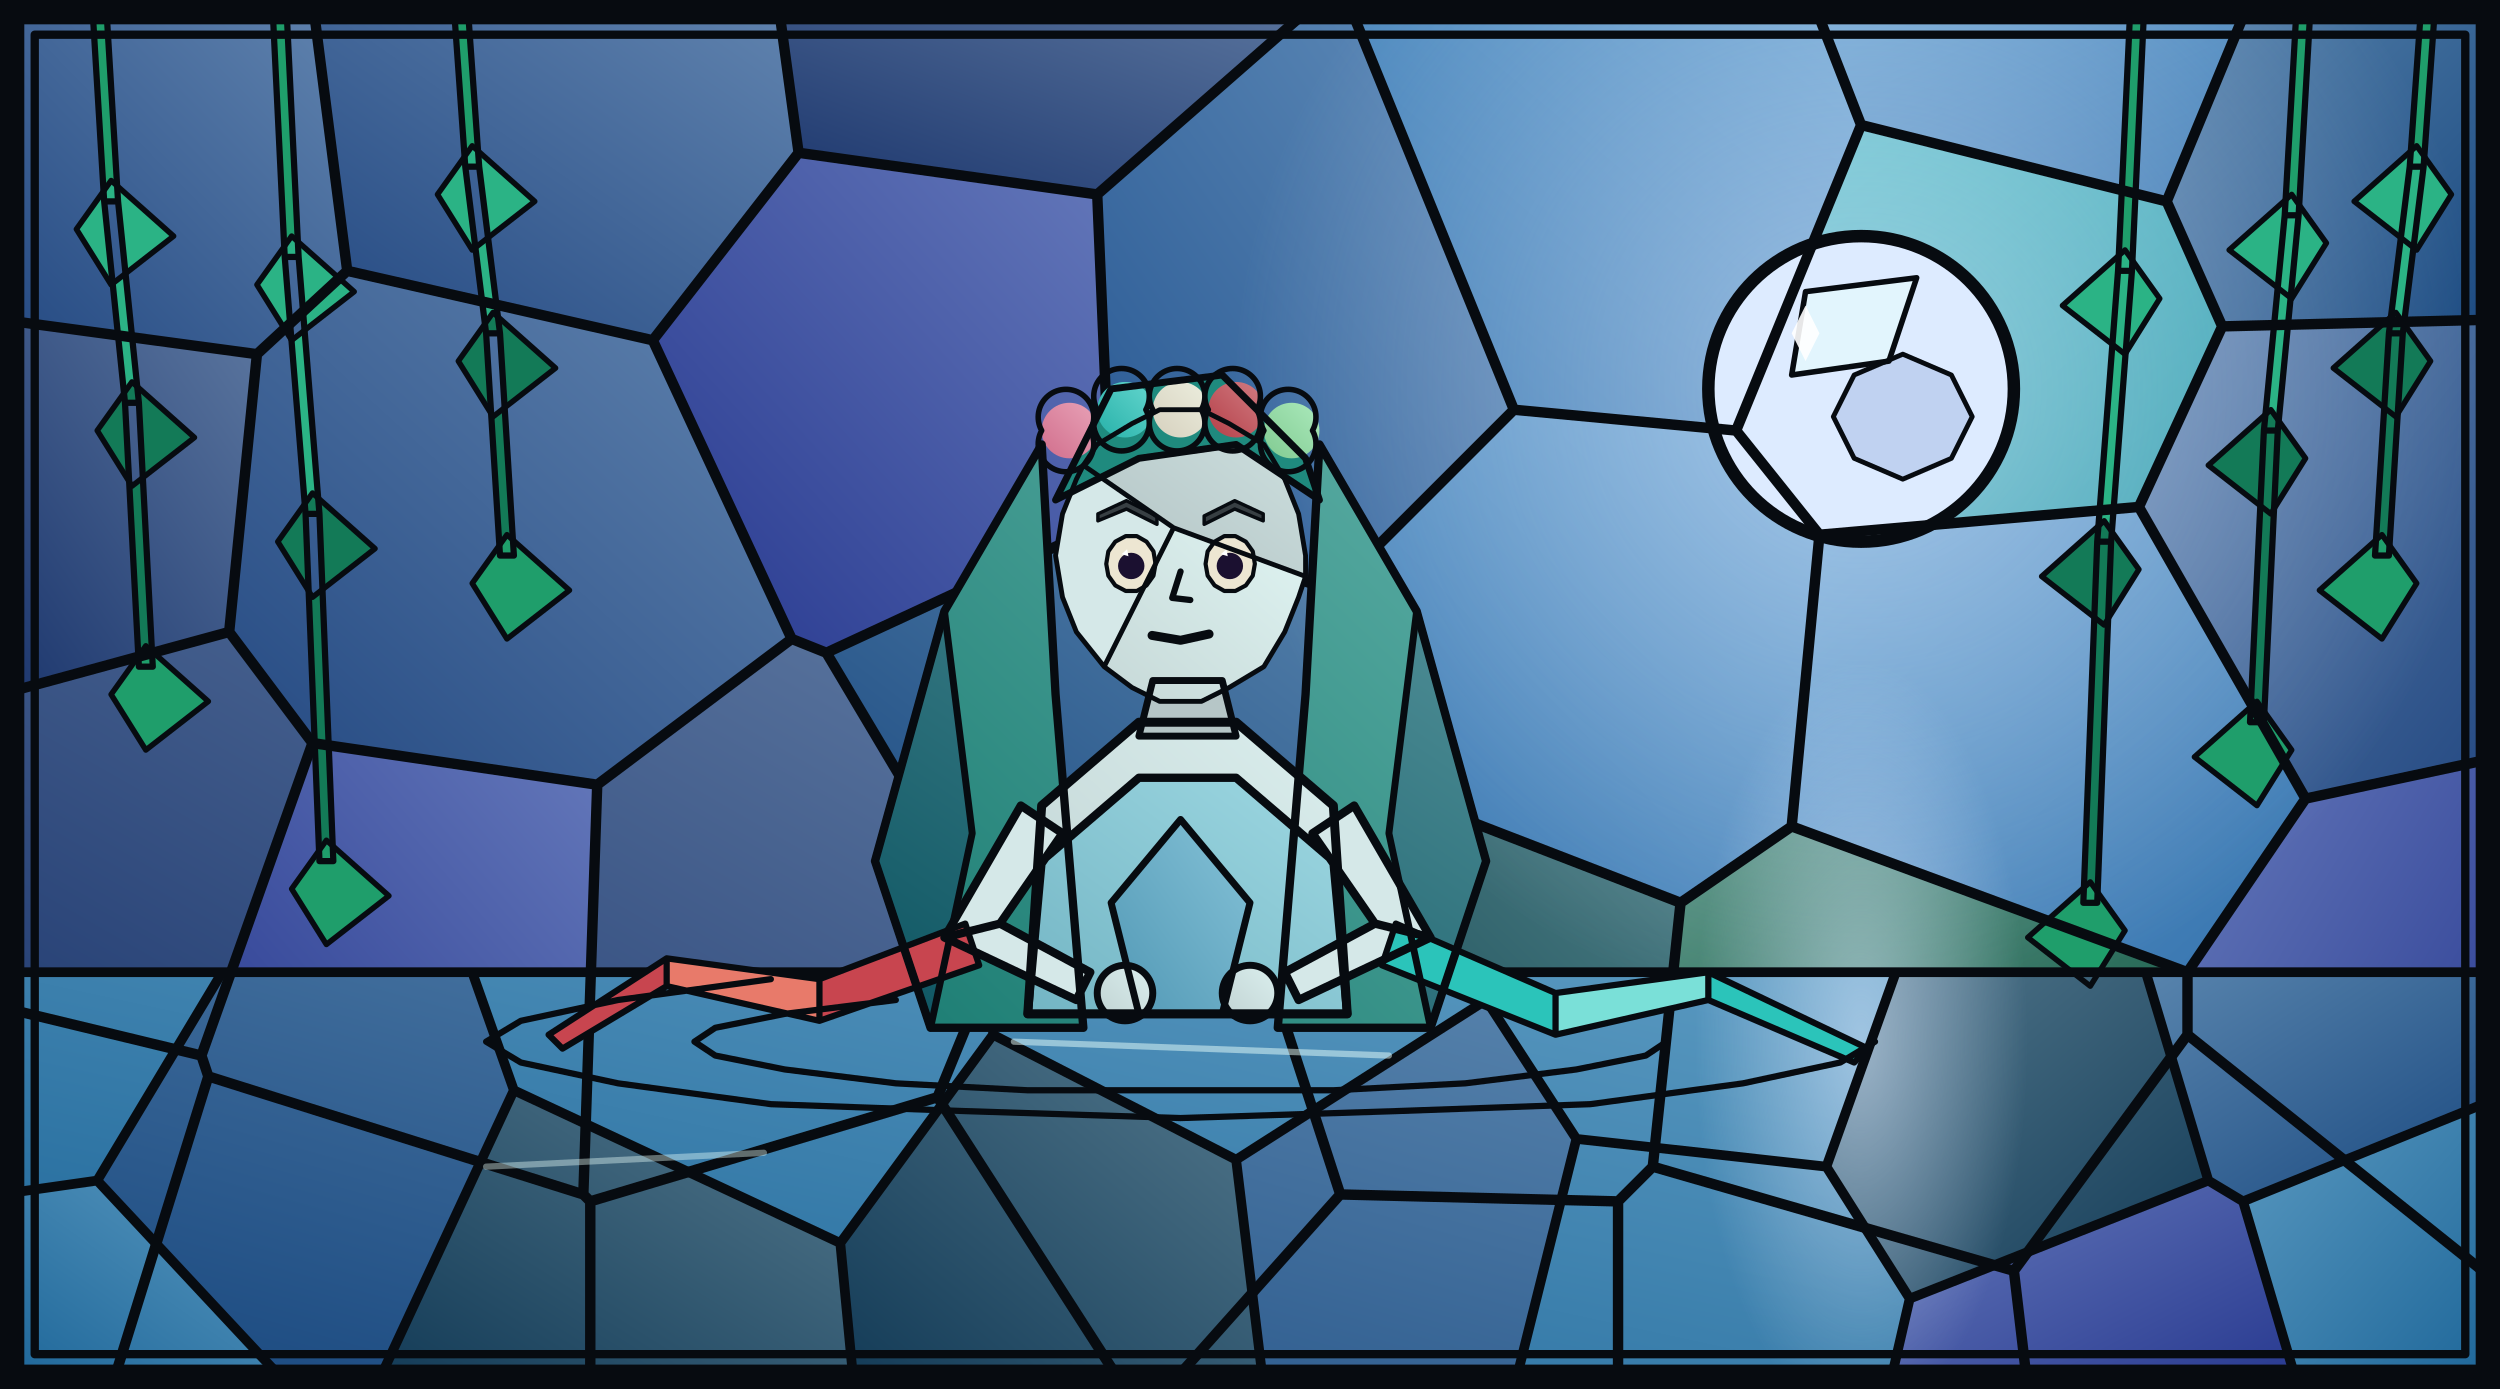
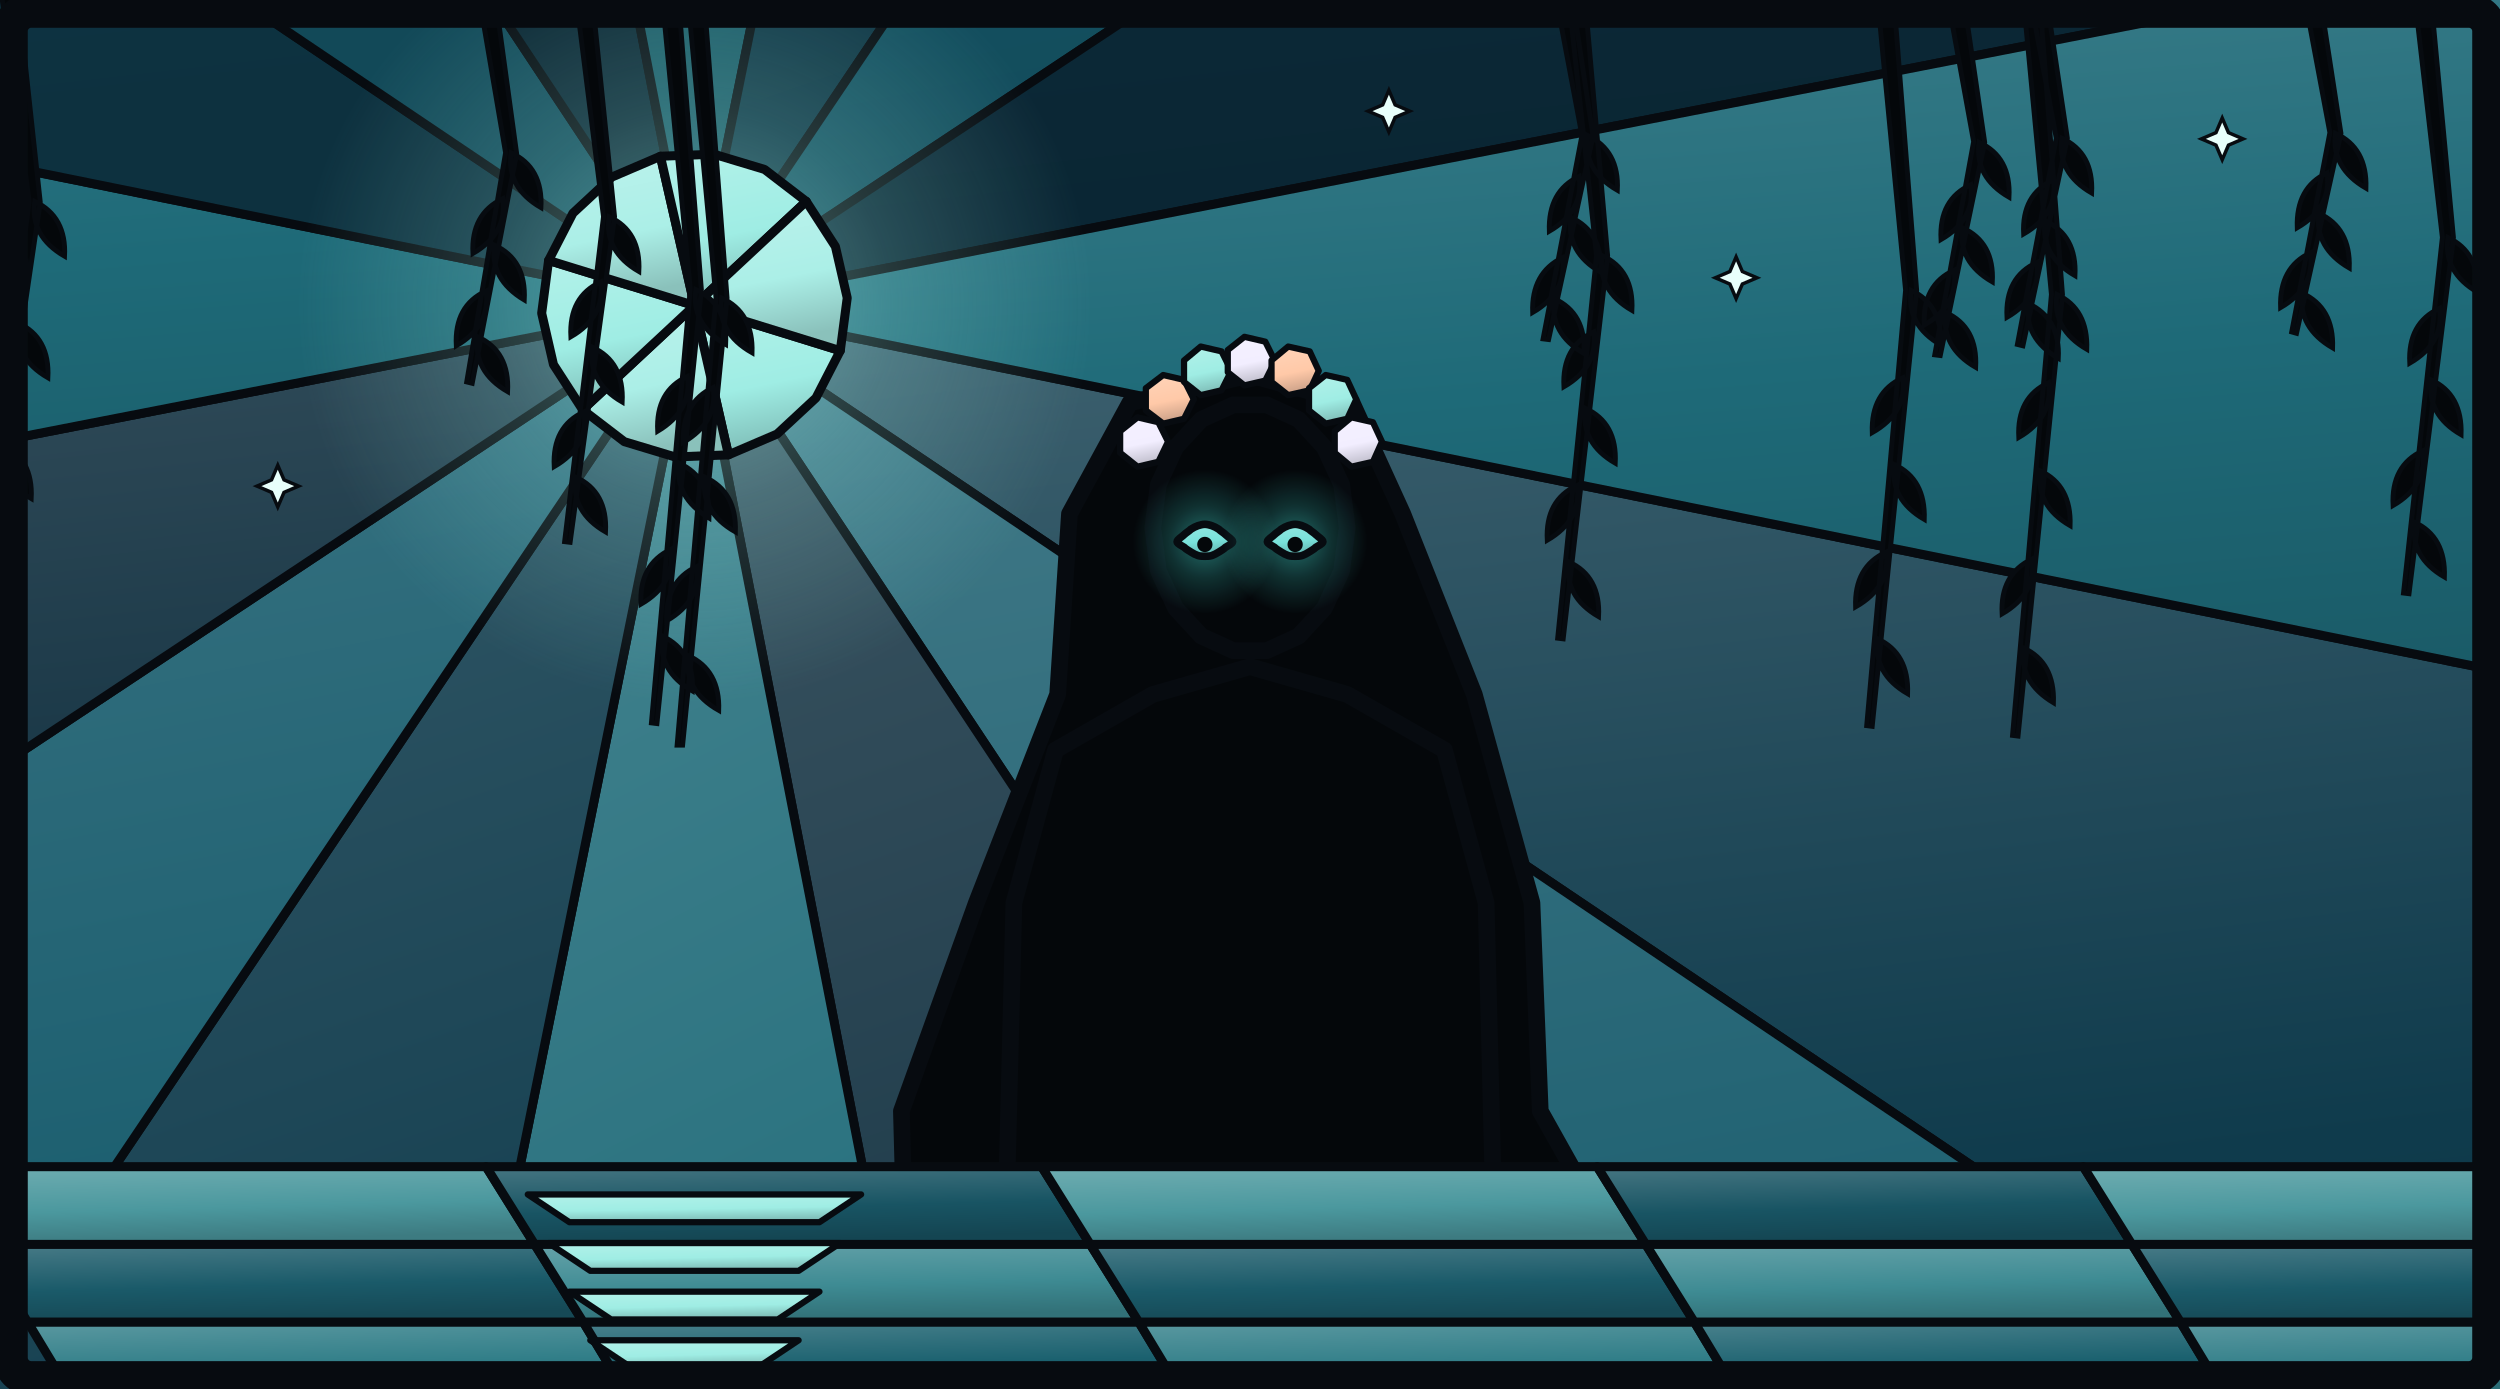
<svg xmlns="http://www.w3.org/2000/svg" viewBox="0 0 360 200">
  <defs>
-     <linearGradient id="r1" x1="0" y1="1" x2="1" y2="0">
-       <stop offset="0" stop-color="#27388F" />
-       <stop offset="1" stop-color="#6478BA" />
+     <linearGradient id="g1" x1="0" y1="0" x2="0.2" y2="1">
+       <stop offset="0" stop-color="#3F6270" />
+       <stop offset="0.6" stop-color="#0F3B4C" />
+       <stop offset="1" stop-color="#0D313F" />
    </linearGradient>
-     <linearGradient id="r2" x1="0" y1="1" x2="1" y2="0">
-       <stop offset="0" stop-color="#3573AE" />
-       <stop offset="1" stop-color="#6EA5D2" />
+     <linearGradient id="g2" x1="0" y1="0" x2="0.2" y2="1">
+       <stop offset="0" stop-color="#447B89" />
+       <stop offset="0.6" stop-color="#155A6B" />
+       <stop offset="1" stop-color="#124958" />
    </linearGradient>
-     <linearGradient id="r3" x1="1" y1="1" x2="0" y2="0">
-       <stop offset="0" stop-color="#3573AE" />
-       <stop offset="1" stop-color="#6EA5D2" />
+     <linearGradient id="g3" x1="0" y1="0" x2="0.2" y2="1">
+       <stop offset="0" stop-color="#3D5663" />
+       <stop offset="0.6" stop-color="#0C2C3C" />
+       <stop offset="1" stop-color="#0A2532" />
    </linearGradient>
-     <linearGradient id="r4" x1="0" y1="1" x2="1" y2="0">
-       <stop offset="0" stop-color="#265691" />
-       <stop offset="1" stop-color="#638FBB" />
+     <linearGradient id="g4" x1="0" y1="0" x2="0.2" y2="1">
+       <stop offset="0" stop-color="#4B8893" />
+       <stop offset="0.6" stop-color="#1E6A78" />
+       <stop offset="1" stop-color="#195662" />
    </linearGradient>
-     <linearGradient id="r5" x1="0" y1="1" x2="1" y2="0">
-       <stop offset="0" stop-color="#1C366D" />
-       <stop offset="1" stop-color="#5B769F" />
+     <radialGradient id="g5" cx="100" cy="44" r="57.2" gradientUnits="userSpaceOnUse">
+       <stop offset="0" stop-color="#9FEDE4" stop-opacity="0.5" />
+       <stop offset="0.5" stop-color="#9FEDE4" stop-opacity="0.2" />
+       <stop offset="1" stop-color="#9FEDE4" stop-opacity="0.00" />
+     </radialGradient>
+     <linearGradient id="g6" x1="0" y1="0" x2="0.2" y2="1">
+       <stop offset="0" stop-color="#B2F1E9" />
+       <stop offset="0.6" stop-color="#9FEDE4" />
+       <stop offset="1" stop-color="#80BFB9" />
    </linearGradient>
-     <linearGradient id="r6" x1="1" y1="1" x2="0" y2="0">
-       <stop offset="0" stop-color="#2798A7" />
-       <stop offset="1" stop-color="#64C2CC" />
+     <linearGradient id="g7" x1="0" y1="0" x2="0.2" y2="1">
+       <stop offset="0" stop-color="#BCF2EC" />
+       <stop offset="0.6" stop-color="#ABEFE7" />
+       <stop offset="1" stop-color="#8AC1BB" />
    </linearGradient>
-     <linearGradient id="r7" x1="0" y1="1" x2="1" y2="0">
-       <stop offset="0" stop-color="#244982" />
-       <stop offset="1" stop-color="#6184AF" />
+     <radialGradient id="g8" cx="173.5" cy="78" r="10.4" gradientUnits="userSpaceOnUse">
+       <stop offset="0" stop-color="#3FD6CC" stop-opacity="0.5" />
+       <stop offset="0.5" stop-color="#3FD6CC" stop-opacity="0.2" />
+       <stop offset="1" stop-color="#3FD6CC" stop-opacity="0.00" />
+     </radialGradient>
+     <linearGradient id="g9" x1="0" y1="0" x2="0.2" y2="1">
+       <stop offset="0" stop-color="#94E8E2" />
+       <stop offset="0.6" stop-color="#79E2DB" />
+       <stop offset="1" stop-color="#62B6B2" />
    </linearGradient>
-     <linearGradient id="r8" x1="1" y1="1" x2="0" y2="0">
-       <stop offset="0" stop-color="#27388F" />
-       <stop offset="1" stop-color="#6478BA" />
+     <radialGradient id="g10" cx="186.5" cy="78" r="10.4" gradientUnits="userSpaceOnUse">
+       <stop offset="0" stop-color="#3FD6CC" stop-opacity="0.5" />
+       <stop offset="0.5" stop-color="#3FD6CC" stop-opacity="0.2" />
+       <stop offset="1" stop-color="#3FD6CC" stop-opacity="0.00" />
+     </radialGradient>
+     <linearGradient id="g11" x1="0" y1="0" x2="0.2" y2="1">
+       <stop offset="0" stop-color="#6FADB1" />
+       <stop offset="0.6" stop-color="#4B989E" />
+       <stop offset="1" stop-color="#3D7B81" />
    </linearGradient>
-     <linearGradient id="r9" x1="1" y1="1" x2="0" y2="0">
-       <stop offset="0" stop-color="#244982" />
-       <stop offset="1" stop-color="#6184AF" />
+     <linearGradient id="g12" x1="0" y1="0" x2="0.2" y2="1">
+       <stop offset="0" stop-color="#467682" />
+       <stop offset="0.6" stop-color="#185463" />
+       <stop offset="1" stop-color="#144552" />
    </linearGradient>
-     <linearGradient id="r10" x1="0" y1="1" x2="1" y2="0">
-       <stop offset="0" stop-color="#186E52" />
-       <stop offset="1" stop-color="#58A28A" />
+     <linearGradient id="g13" x1="0" y1="0" x2="0.2" y2="1">
+       <stop offset="0" stop-color="#487B87" />
+       <stop offset="0.6" stop-color="#1A5A69" />
+       <stop offset="1" stop-color="#164956" />
    </linearGradient>
-     <linearGradient id="r11" x1="0" y1="1" x2="1" y2="0">
-       <stop offset="0" stop-color="#19487F" />
-       <stop offset="1" stop-color="#5884AD" />
+     <linearGradient id="g14" x1="0" y1="0" x2="0.2" y2="1">
+       <stop offset="0" stop-color="#65A2A9" />
+       <stop offset="0.6" stop-color="#3E8B93" />
+       <stop offset="1" stop-color="#327178" />
    </linearGradient>
-     <linearGradient id="r12" x1="1" y1="1" x2="0" y2="0">
-       <stop offset="0" stop-color="#125744" />
-       <stop offset="1" stop-color="#54907F" />
+     <linearGradient id="g15" x1="0" y1="0" x2="0.2" y2="1">
+       <stop offset="0" stop-color="#5A98A0" />
+       <stop offset="0.6" stop-color="#317E88" />
+       <stop offset="1" stop-color="#28666F" />
    </linearGradient>
-     <linearGradient id="r13" x1="0" y1="1" x2="1" y2="0">
-       <stop offset="0" stop-color="#0E434E" />
-       <stop offset="1" stop-color="#508087" />
+     <linearGradient id="g16" x1="0" y1="0" x2="0.2" y2="1">
+       <stop offset="0" stop-color="#49818C" />
+       <stop offset="0.6" stop-color="#1B616F" />
+       <stop offset="1" stop-color="#164F5B" />
    </linearGradient>
-     <linearGradient id="r14" x1="0" y1="1" x2="1" y2="0">
-       <stop offset="0" stop-color="#1C5264" />
-       <stop offset="1" stop-color="#5B8C98" />
+     <linearGradient id="g17" x1="0" y1="0" x2="0.2" y2="1">
+       <stop offset="0" stop-color="#F5F1FF" />
+       <stop offset="0.6" stop-color="#F2EEFF" />
+       <stop offset="1" stop-color="#C2C0CE" />
    </linearGradient>
-     <linearGradient id="r15" x1="0" y1="1" x2="1" y2="0">
-       <stop offset="0" stop-color="#125744" />
-       <stop offset="1" stop-color="#54907F" />
-     </linearGradient>
-     <linearGradient id="r16" x1="1" y1="1" x2="0" y2="0">
-       <stop offset="0" stop-color="#186E52" />
-       <stop offset="1" stop-color="#58A28A" />
-     </linearGradient>
-     <linearGradient id="r17" x1="1" y1="1" x2="0" y2="0">
-       <stop offset="0" stop-color="#19487F" />
-       <stop offset="1" stop-color="#5884AD" />
-     </linearGradient>
-     <radialGradient id="r18" cx="0.5" cy="0.5" r="0.5">
-       <stop offset="0" stop-color="#DDEBFF" stop-opacity="0.5" />
-       <stop offset="0.55" stop-color="#DDEBFF" stop-opacity="0.23" />
-       <stop offset="1" stop-color="#DDEBFF" stop-opacity="0" />
-     </radialGradient>
-     <linearGradient id="r19" x1="1" y1="1" x2="0" y2="0">
-       <stop offset="0" stop-color="#123A56" />
-       <stop offset="1" stop-color="#54798D" />
-     </linearGradient>
-     <linearGradient id="r20" x1="0" y1="1" x2="1" y2="0">
-       <stop offset="0" stop-color="#123A56" />
-       <stop offset="1" stop-color="#54798D" />
-     </linearGradient>
-     <linearGradient id="r21" x1="0" y1="1" x2="1" y2="0">
-       <stop offset="0" stop-color="#1C6598" />
-       <stop offset="1" stop-color="#5B9AC1" />
-     </linearGradient>
-     <linearGradient id="r22" x1="1" y1="1" x2="0" y2="0">
-       <stop offset="0" stop-color="#1C6598" />
-       <stop offset="1" stop-color="#5B9AC1" />
-     </linearGradient>
-     <radialGradient id="r23" cx="0.5" cy="0.5" r="0.5">
-       <stop offset="0" stop-color="#DDEBFF" stop-opacity="0.55" />
-       <stop offset="0.55" stop-color="#DDEBFF" stop-opacity="0.25" />
-       <stop offset="1" stop-color="#DDEBFF" stop-opacity="0" />
-     </radialGradient>
-     <linearGradient id="r24" x1="0" y1="1" x2="1" y2="0">
-       <stop offset="0" stop-color="#1C7D73" />
-       <stop offset="1" stop-color="#5BADA4" />
-     </linearGradient>
-     <linearGradient id="r25" x1="0" y1="1" x2="1" y2="0">
-       <stop offset="0" stop-color="#0D5562" />
-       <stop offset="1" stop-color="#4F8E96" />
-     </linearGradient>
-     <linearGradient id="r26" x1="0" y1="1" x2="1" y2="0">
-       <stop offset="0" stop-color="#C0D2D2" />
-       <stop offset="1" stop-color="#DBEFEE" />
-     </linearGradient>
-     <linearGradient id="r27" x1="0" y1="1" x2="1" y2="0">
-       <stop offset="0" stop-color="#73B5C4" />
-       <stop offset="1" stop-color="#9ED8E2" />
-     </linearGradient>
-     <linearGradient id="r28" x1="0" y1="1" x2="1" y2="0">
-       <stop offset="0" stop-color="#5198B5" />
-       <stop offset="1" stop-color="#85C2D7" />
-     </linearGradient>
-     <linearGradient id="r29" x1="0" y1="1" x2="1" y2="0">
-       <stop offset="0" stop-color="#C6D8D7" />
-       <stop offset="1" stop-color="#DFF4F2" />
-     </linearGradient>
-     <linearGradient id="r30" x1="0" y1="1" x2="1" y2="0">
-       <stop offset="0" stop-color="#B1C1C2" />
-       <stop offset="1" stop-color="#CFE2E1" />
-     </linearGradient>
-     <linearGradient id="r31" x1="0" y1="1" x2="1" y2="0">
-       <stop offset="0" stop-color="#D16E8C" />
-       <stop offset="1" stop-color="#E8A2B7" />
-     </linearGradient>
-     <linearGradient id="r32" x1="0" y1="1" x2="1" y2="0">
-       <stop offset="0" stop-color="#27B1A9" />
-       <stop offset="1" stop-color="#64D6CE" />
-     </linearGradient>
-     <linearGradient id="r33" x1="0" y1="1" x2="1" y2="0">
-       <stop offset="0" stop-color="#D6D0BE" />
-       <stop offset="1" stop-color="#ECEEDE" />
-     </linearGradient>
-     <linearGradient id="r34" x1="0" y1="1" x2="1" y2="0">
-       <stop offset="0" stop-color="#B43F48" />
-       <stop offset="1" stop-color="#D27D83" />
-     </linearGradient>
-     <linearGradient id="r35" x1="0" y1="1" x2="1" y2="0">
-       <stop offset="0" stop-color="#81CA91" />
-       <stop offset="1" stop-color="#AAE9BB" />
+     <linearGradient id="g18" x1="0" y1="0" x2="0.2" y2="1">
+       <stop offset="0" stop-color="#FFD4B9" />
+       <stop offset="0.6" stop-color="#FFC9A8" />
+       <stop offset="1" stop-color="#CDA289" />
    </linearGradient>
  </defs>
-   <rect width="360" height="200" fill="#070B10" />
-   <path fill="url(#r1)" d="M86,113 84,172 30,155 29,152 45,107Z" />
-   <path fill="url(#r2)" d="M262,77 258,119 242,130 198,113 192,85 218,59 250,62Z" />
-   <path fill="url(#r3)" d="M315,140 258,119 262,77 308,73 332,115Z" />
-   <path fill="url(#r4)" d="M190,0 194,0 218,59 192,85 160,75 158,28Z" />
-   <path fill="url(#r5)" d="M33,91 0,100 0,46 37,51Z" />
-   <path fill="url(#r6)" d="M268,18 312,29 320,47 308,73 262,77 250,62Z" />
-   <path fill="url(#r7)" d="M45,0 112,0 115,22 94,49 50,39Z" />
-   <path fill="url(#r8)" d="M360,109 360,185 315,149 315,140 332,115Z" />
-   <path fill="url(#r9)" d="M360,46 360,109 332,115 308,73 320,47Z" />
-   <path fill="url(#r10)" d="M85,200 16,200 30,155 84,172 85,173Z" />
-   <path fill="url(#r11)" d="M198,113 181,135 144,136 119,94 160,75 192,85Z" />
-   <path fill="url(#r12)" d="M290,183 238,168 242,130 258,119 315,140 315,149Z" />
-   <path fill="url(#r13)" d="M233,173 193,172 181,135 198,113 242,130 238,168Z" />
-   <path fill="url(#r7)" d="M0,0 45,0 50,39 37,51 0,46Z" />
-   <path fill="url(#r14)" d="M292,200 233,200 233,173 238,168 290,183Z" />
-   <path fill="url(#r15)" d="M135,158 162,200 85,200 85,173Z" />
-   <path fill="url(#r16)" d="M315,149 360,185 360,200 292,200 290,183Z" />
-   <path fill="url(#r1)" d="M158,28 160,75 119,94 114,92 94,49 115,22Z" />
-   <path fill="url(#r2)" d="M194,0 261,0 268,18 250,62 218,59Z" />
-   <path fill="url(#r17)" d="M324,0 360,0 360,46 320,47 312,29Z" />
-   <path fill="url(#r5)" d="M144,136 135,158 85,173 84,172 86,113 114,92 119,94ZM45,107 29,152 0,145 0,100 33,91Z" />
-   <path fill="url(#r7)" d="M114,92 86,113 45,107 33,91 37,51 50,39 94,49Z" />
-   <path fill="url(#r5)" d="M112,0 190,0 158,28 115,22Z" />
-   <path fill="url(#r15)" d="M233,173 233,200 168,200 193,172Z" />
-   <path fill="url(#r13)" d="M181,135 193,172 168,200 162,200 135,158 144,136Z" />
-   <path fill="url(#r14)" d="M30,155 16,200 0,200 0,145 29,152Z" />
-   <path fill="url(#r3)" d="M261,0 324,0 312,29 268,18Z" />
-   <circle cx="268" cy="56" r="90" fill="url(#r18)" />
-   <circle cx="268" cy="56" r="22" fill="#DDEBFF" />
-   <path fill="#E2F5FD" d="M260,42 276,40 272,52 258,54Z" />
-   <path fill="#C0D2F1" d="M284,60 281,66 274,69 267,66 264,60 267,54 274,51 281,54Z" />
-   <path fill="#1F9E6B" d="M13,-4 15,29 17,29 15,-4Z" />
-   <path fill="#2BB385" d="M16,26 25,34 16,41 11,33ZM15,29 18,58 20,58 17,29Z" />
-   <path fill="#137A57" d="M19,55 28,63 19,70 14,62ZM18,58 20,96 22,96 20,58Z" />
-   <path fill="#1F9E6B" d="M21,93 30,101 21,108 16,100ZM39,-4 41,37 43,37 41,-4Z" />
-   <path fill="#2BB385" d="M42,34 51,42 42,49 37,41ZM41,37 44,74 46,74 43,37Z" />
-   <path fill="#137A57" d="M45,71 54,79 45,86 40,78ZM44,74 46,124 48,124 46,74Z" />
-   <path fill="#1F9E6B" d="M47,121 56,129 47,136 42,128ZM65,-4 67,24 69,24 67,-4Z" />
-   <path fill="#2BB385" d="M68,21 77,29 68,36 63,28ZM67,24 70,48 72,48 69,24Z" />
-   <path fill="#137A57" d="M71,45 80,53 71,60 66,52ZM70,48 72,80 74,80 72,48Z" />
-   <path fill="#1F9E6B" d="M73,77 82,85 73,92 68,84ZM331,-4 329,31 331,31 333,-4Z" />
-   <path fill="#2BB385" d="M330,28 321,36 330,43 335,35ZM329,31 326,62 328,62 331,31Z" />
-   <path fill="#137A57" d="M327,59 318,67 327,74 332,66ZM326,62 324,104 326,104 328,62Z" />
-   <path fill="#1F9E6B" d="M325,101 316,109 325,116 330,108ZM307,-4 305,39 307,39 309,-4Z" />
-   <path fill="#2BB385" d="M306,36 297,44 306,51 311,43ZM305,39 302,78 304,78 307,39Z" />
-   <path fill="#137A57" d="M303,75 294,83 303,90 308,82ZM302,78 300,130 302,130 304,78Z" />
-   <path fill="#1F9E6B" d="M301,127 292,135 301,142 306,134ZM349,-4 347,24 349,24 351,-4Z" />
-   <path fill="#2BB385" d="M348,21 339,29 348,36 353,28ZM347,24 344,48 346,48 349,24Z" />
-   <path fill="#137A57" d="M345,45 336,53 345,60 350,52ZM344,48 342,80 344,80 346,48Z" />
-   <path fill="#1F9E6B" d="M343,77 334,85 343,92 348,84Z" />
-   <path fill="url(#r19)" d="M273,140 309,140 318,170 275,187 263,168Z" />
-   <path fill="url(#r20)" d="M74,157 121,179 123,200 54,200Z" />
-   <path fill="url(#r11)" d="M32,140 68,140 74,157 54,200 42,200 14,170ZM227,164 218,200 182,200 178,167 214,144Z" />
-   <path fill="url(#r21)" d="M42,200 0,200 0,172 14,170Z" />
-   <path fill="url(#r20)" d="M143,149 178,167 182,200 123,200 121,179Z" />
-   <path fill="url(#r22)" d="M360,158 360,200 331,200 323,173Z" />
-   <path fill="url(#r17)" d="M309,140 360,140 360,158 323,173 318,170Z" />
-   <path fill="url(#r8)" d="M331,200 272,200 275,187 318,170 323,173Z" />
-   <path fill="url(#r21)" d="M143,140 214,140 214,144 178,167 143,149ZM214,140 273,140 263,168 227,164 214,144ZM68,140 143,140 143,149 121,179 74,157ZM0,140 32,140 14,170 0,172ZM227,164 263,168 275,187 272,200 218,200Z" />
-   <ellipse cx="268" cy="150" rx="24" ry="55" fill="url(#r23)" />
-   <path d="M86,113 84,172 30,155 29,152 45,107ZM262,77 258,119 242,130 198,113 192,85 218,59 250,62ZM315,140 258,119 262,77 308,73 332,115ZM190,0 194,0 218,59 192,85 160,75 158,28ZM33,91 0,100 0,46 37,51ZM268,18 312,29 320,47 308,73 262,77 250,62ZM45,0 112,0 115,22 94,49 50,39ZM360,109 360,185 315,149 315,140 332,115ZM360,46 360,109 332,115 308,73 320,47ZM85,200 16,200 30,155 84,172 85,173ZM198,113 181,135 144,136 119,94 160,75 192,85ZM290,183 238,168 242,130 258,119 315,140 315,149ZM233,173 193,172 181,135 198,113 242,130 238,168ZM0,0 45,0 50,39 37,51 0,46ZM292,200 233,200 233,173 238,168 290,183ZM135,158 162,200 85,200 85,173ZM315,149 360,185 360,200 292,200 290,183ZM158,28 160,75 119,94 114,92 94,49 115,22ZM194,0 261,0 268,18 250,62 218,59ZM324,0 360,0 360,46 320,47 312,29ZM144,136 135,158 85,173 84,172 86,113 114,92 119,94ZM45,107 29,152 0,145 0,100 33,91ZM114,92 86,113 45,107 33,91 37,51 50,39 94,49ZM112,0 190,0 158,28 115,22ZM233,173 233,200 168,200 193,172ZM181,135 193,172 168,200 162,200 135,158 144,136ZM30,155 16,200 0,200 0,145 29,152ZM261,0 324,0 312,29 268,18Z" fill="none" stroke="#070B10" stroke-width="1.5" stroke-linejoin="round" stroke-linecap="round" />
-   <path d="M246,56a22,22 0 1,0 44,0a22,22 0 1,0 -44,0Z" fill="none" stroke="#070B10" stroke-width="1.8" stroke-linejoin="round" stroke-linecap="round" />
-   <path d="M260,42 276,40 272,52 258,54ZM16,26 25,34 16,41 11,33ZM19,55 28,63 19,70 14,62ZM21,93 30,101 21,108 16,100ZM42,34 51,42 42,49 37,41ZM45,71 54,79 45,86 40,78ZM47,121 56,129 47,136 42,128ZM68,21 77,29 68,36 63,28ZM71,45 80,53 71,60 66,52ZM73,77 82,85 73,92 68,84ZM330,28 321,36 330,43 335,35ZM327,59 318,67 327,74 332,66ZM325,101 316,109 325,116 330,108ZM306,36 297,44 306,51 311,43ZM303,75 294,83 303,90 308,82ZM301,127 292,135 301,142 306,134ZM348,21 339,29 348,36 353,28ZM345,45 336,53 345,60 350,52ZM343,77 334,85 343,92 348,84Z" fill="none" stroke="#070B10" stroke-width="0.8" stroke-linejoin="round" stroke-linecap="round" />
-   <path d="M284,60 281,66 274,69 267,66 264,60 267,54 274,51 281,54Z" fill="none" stroke="#070B10" stroke-width="0.7" stroke-linejoin="round" stroke-linecap="round" />
-   <path d="M13,-4 15,29 17,29 15,-4ZM15,29 18,58 20,58 17,29ZM18,58 20,96 22,96 20,58ZM39,-4 41,37 43,37 41,-4ZM41,37 44,74 46,74 43,37ZM44,74 46,124 48,124 46,74ZM65,-4 67,24 69,24 67,-4ZM67,24 70,48 72,48 69,24ZM70,48 72,80 74,80 72,48ZM331,-4 329,31 331,31 333,-4ZM329,31 326,62 328,62 331,31ZM326,62 324,104 326,104 328,62ZM307,-4 305,39 307,39 309,-4ZM305,39 302,78 304,78 307,39ZM302,78 300,130 302,130 304,78ZM349,-4 347,24 349,24 351,-4ZM347,24 344,48 346,48 349,24ZM344,48 342,80 344,80 346,48Z" fill="none" stroke="#070B10" stroke-width="0.9" stroke-linejoin="round" stroke-linecap="round" />
-   <path d="M273,140 309,140 318,170 275,187 263,168ZM74,157 121,179 123,200 54,200ZM32,140 68,140 74,157 54,200 42,200 14,170ZM227,164 218,200 182,200 178,167 214,144ZM42,200 0,200 0,172 14,170ZM143,149 178,167 182,200 123,200 121,179ZM360,158 360,200 331,200 323,173ZM309,140 360,140 360,158 323,173 318,170ZM331,200 272,200 275,187 318,170 323,173ZM143,140 214,140 214,144 178,167 143,149ZM214,140 273,140 263,168 227,164 214,144ZM68,140 143,140 143,149 121,179 74,157ZM0,140 32,140 14,170 0,172ZM227,164 263,168 275,187 272,200 218,200Z" fill="none" stroke="#070B10" stroke-width="1.4" stroke-linejoin="round" stroke-linecap="round" />
-   <path fill="url(#r24)" d="M150,64 136,88 126,124 134,148 156,148 152,100ZM190,64 204,88 214,124 206,148 184,148 188,100Z" />
-   <path fill="url(#r25)" d="M136,88 126,124 134,148 140,120ZM204,88 214,124 206,148 200,120Z" />
-   <path fill="url(#r26)" d="M148,146 150,116 164,104 178,104 192,116 194,146Z" />
-   <path fill="url(#r27)" d="M150,124 164,112 178,112 192,124 194,146 148,146Z" />
-   <path fill="url(#r28)" d="M160,130 170,118 180,130 176,146 164,146Z" />
-   <path fill="#B6C6C7" d="M166,98 176,98 178,106 164,106Z" />
-   <path fill="#D5E8E8" d="M147,116 136,135 144,133 153,120ZM136,135 155,144 157,140 144,133ZM189,120 198,133 206,135 195,116ZM198,133 185,140 187,144 206,135Z" />
-   <circle cx="162" cy="143" r="4" fill="url(#r26)" />
-   <circle cx="180" cy="143" r="4" fill="url(#r26)" />
-   <path fill="#C8454F" d="M139,133 118,141 118,147 141,139Z" />
-   <path fill="#E87A6A" d="M118,141 96,138 96,142 118,147Z" />
-   <path fill="#C8454F" d="M96,138 79,149 81,151 96,142Z" />
-   <path fill="#2BC4BA" d="M199,139 224,149 224,143 201,133Z" />
-   <path fill="#7AE0D8" d="M224,149 246,144 246,140 224,143Z" />
-   <path fill="#2BC4BA" d="M246,144 267,153 269,151 246,140Z" />
-   <path fill="#D5E8E8" d="M159,96 155,91 153,86 152,80 153,74 155,69 156,67 169,76Z" />
-   <path fill="url(#r29)" d="M188,83 187,86 185,91 182,96 177,99 173,101 167,101 163,99 159,96 169,76Z" />
-   <path fill="url(#r30)" d="M188,80 188,83 169,76 156,67 158,64 163,61 167,59 173,59 177,61 182,64 185,69 187,74Z" />
-   <path fill="#EDE6D2" d="M166.4,81.2 166.1,82.9 165.1,84.3 163.7,85.1 162.1,85.1 160.6,84.3 159.6,82.9 159.3,81.2 159.6,79.4 160.6,78 162.1,77.2 163.7,77.2 165.1,78 166.1,79.4Z" />
-   <circle cx="162.9" cy="81.5" r="1.9" fill="#1B1030" />
-   <path fill="#FFFFFF" d="M161.5,79.8 162.3,79.1 162.5,80.1Z" />
-   <path fill="#383F43" d="M166.6,74.3 162.2,72.1 158.1,74 158.1,75 162.2,73.3 166.6,75.5Z" />
-   <path fill="#EDE6D2" d="M180.7,81.2 180.4,82.9 179.4,84.3 177.9,85.1 176.3,85.1 174.9,84.3 173.9,82.9 173.6,81.2 173.9,79.4 174.9,78 176.3,77.2 177.9,77.2 179.4,78 180.4,79.4Z" />
-   <circle cx="177.1" cy="81.5" r="1.9" fill="#1B1030" />
-   <path fill="#FFFFFF" d="M175.8,79.8 176.6,79.1 176.8,80.1Z" />
-   <path fill="#383F43" d="M173.4,74.3 177.8,72.1 181.9,74 181.9,75 177.8,73.3 173.4,75.5Z" />
-   <path fill="#1F8A7E" d="M152,72 160,56 176,54 188,66 190,72 178,64 164,66Z" />
-   <circle cx="154" cy="62" r="4" fill="url(#r31)" />
-   <circle cx="162" cy="59" r="4" fill="url(#r32)" />
-   <circle cx="170" cy="59" r="4" fill="url(#r33)" />
-   <circle cx="178" cy="59" r="4" fill="url(#r34)" />
-   <circle cx="186" cy="62" r="4" fill="url(#r35)" />
-   <path d="M150,64 136,88 126,124 134,148 156,148 152,100ZM190,64 204,88 214,124 206,148 184,148 188,100ZM150,124 164,112 178,112 192,124 194,146 148,146ZM147,116 136,135 144,133 153,120ZM136,135 155,144 157,140 144,133ZM189,120 198,133 206,135 195,116ZM198,133 185,140 187,144 206,135ZM5,5 355,5 355,195 5,195Z" fill="none" stroke="#070B10" stroke-width="1.2" stroke-linejoin="round" stroke-linecap="round" />
-   <path d="M136,88 126,124 134,148 140,120ZM204,88 214,124 206,148 200,120ZM160,130 170,118 180,130 176,146 164,146ZM166,98 176,98 178,106 164,106ZM158,143a4,4 0 1,0 8,0a4,4 0 1,0 -8,0ZM176,143a4,4 0 1,0 8,0a4,4 0 1,0 -8,0ZM152,72 160,56 176,54 188,66 190,72 178,64 164,66Z" fill="none" stroke="#070B10" stroke-width="1" stroke-linejoin="round" stroke-linecap="round" />
-   <path d="M148,146 150,116 164,104 178,104 192,116 194,146Z" fill="none" stroke="#070B10" stroke-width="1.3" stroke-linejoin="round" stroke-linecap="round" />
-   <path d="M139,133 118,141 118,147 141,139ZM118,141 96,138 96,142 118,147ZM96,138 79,149 81,151 96,142ZM199,139 224,149 224,143 201,133ZM224,149 246,144 246,140 224,143ZM246,144 267,153 269,151 246,140ZM240,150 237,152 227,154 211,156 192,157 170,157 148,157 129,156 113,154 103,152 100,150 103,148 113,146 129,144M270,150 265,153 251,156 229,159 201,160 170,161 139,160 111,159 89,156 75,153 70,150 75,147 89,144 111,141" fill="none" stroke="#070B10" stroke-width="0.9" stroke-linejoin="round" stroke-linecap="round" />
-   <path d="M159,96 155,91 153,86 152,80 153,74 155,69 156,67 169,76ZM188,83 187,86 185,91 182,96 177,99 173,101 167,101 163,99 159,96 169,76ZM188,80 188,83 169,76 156,67 158,64 163,61 167,59 173,59 177,61 182,64 185,69 187,74Z" fill="none" stroke="#070B10" stroke-width="0.7" stroke-linejoin="round" stroke-linecap="round" />
-   <path d="M166.4,81.2 166.1,82.9 165.1,84.3 163.7,85.1 162.1,85.1 160.6,84.3 159.6,82.9 159.3,81.2 159.6,79.4 160.6,78 162.1,77.2 163.7,77.2 165.1,78 166.1,79.4ZM180.7,81.2 180.4,82.9 179.4,84.3 177.9,85.1 176.3,85.1 174.9,84.3 173.9,82.9 173.6,81.2 173.9,79.4 174.9,78 176.3,77.2 177.9,77.2 179.4,78 180.4,79.4Z" fill="none" stroke="#070B10" stroke-width="0.6" stroke-linejoin="round" stroke-linecap="round" />
-   <path d="M166.6,74.3 162.2,72.1 158.1,74 158.1,75 162.2,73.3 166.6,75.5ZM173.4,74.3 177.8,72.1 181.9,74 181.9,75 177.8,73.3 173.4,75.5Z" fill="none" stroke="#070B10" stroke-width="0.5" stroke-linejoin="round" stroke-linecap="round" />
-   <path d="M170,82.3 168.8,86.1 171.4,86.4" fill="none" stroke="#070B10" stroke-width="0.9" stroke-linejoin="round" stroke-linecap="round" />
-   <path d="M165.9,91.5 170,92.2 174.1,91.3" fill="none" stroke="#070B10" stroke-width="1.3" stroke-linejoin="round" stroke-linecap="round" />
-   <path d="M150,62a4,4 0 1,0 7,0a4,4 0 1,0 -7,0ZM158,59a4,4 0 1,0 7,0a4,4 0 1,0 -7,0ZM166,59a4,4 0 1,0 7,0a4,4 0 1,0 -7,0ZM174,59a4,4 0 1,0 7,0a4,4 0 1,0 -7,0ZM182,62a4,4 0 1,0 7,0a4,4 0 1,0 -7,0Z" fill="none" stroke="#070B10" stroke-width="0.8" stroke-linejoin="round" stroke-linecap="round" />
-   <path d="M0,0 360,0 360,200 0,200Z" fill="none" stroke="#070B10" stroke-width="7" stroke-linejoin="round" stroke-linecap="round" />
-   <path fill="#FFFFFF" opacity="0.9" d="M260,44 262,48 260,52 258,48Z" />
-   <path d="M146,150 200,152" fill="none" stroke="#E8FFFB" stroke-width="0.9" opacity="0.5" stroke-linecap="round" stroke-linejoin="round" />
-   <path d="M70,168 110,166" fill="none" stroke="#E8FFFB" stroke-width="0.9" opacity="0.4" stroke-linecap="round" stroke-linejoin="round" />
+   <rect fill="#070B10" />
+   <path d="M100,44 511.6,127.4 448.4,278.6Z" fill="url(#g1)" stroke="#070B10" stroke-width="1.3" />
+   <path d="M100,44 448.4,278.6 332.1,394.1Z" fill="url(#g2)" stroke="#070B10" stroke-width="1.3" />
+   <path d="M100,44 332.1,394.1 180.4,456.2Z" fill="url(#g3)" stroke="#070B10" stroke-width="1.3" />
+   <path d="M100,44 180.4,456.2 16.6,455.6Z" fill="url(#g4)" stroke="#070B10" stroke-width="1.3" />
+   <path d="M100,44 16.6,455.6 -134.6,392.4Z" fill="url(#g1)" stroke="#070B10" stroke-width="1.3" />
+   <path d="M100,44 -134.6,392.4 -250.1,276.1Z" fill="url(#g2)" stroke="#070B10" stroke-width="1.3" />
+   <path d="M100,44 -250.1,276.1 -312.2,124.4Z" fill="url(#g3)" stroke="#070B10" stroke-width="1.3" />
+   <path d="M100,44 -312.2,124.4 -311.6,-39.4Z" fill="url(#g4)" stroke="#070B10" stroke-width="1.3" />
+   <path d="M100,44 -311.6,-39.4 -248.4,-190.6Z" fill="url(#g1)" stroke="#070B10" stroke-width="1.3" />
+   <path d="M100,44 -248.4,-190.6 -132.1,-306.1Z" fill="url(#g2)" stroke="#070B10" stroke-width="1.3" />
+   <path d="M100,44 -132.1,-306.1 19.6,-368.2Z" fill="url(#g3)" stroke="#070B10" stroke-width="1.3" />
+   <path d="M100,44 19.6,-368.2 183.4,-367.6Z" fill="url(#g4)" stroke="#070B10" stroke-width="1.3" />
+   <path d="M100,44 183.4,-367.6 334.6,-304.4Z" fill="url(#g1)" stroke="#070B10" stroke-width="1.3" />
+   <path d="M100,44 334.6,-304.4 450.1,-188.1Z" fill="url(#g2)" stroke="#070B10" stroke-width="1.3" />
+   <path d="M100,44 450.1,-188.1 512.2,-36.4Z" fill="url(#g3)" stroke="#070B10" stroke-width="1.3" />
+   <path d="M100,44 512.2,-36.4 511.6,127.4Z" fill="url(#g4)" stroke="#070B10" stroke-width="1.3" />
+   <circle cx="100" cy="44" r="57.2" fill="url(#g5)" />
+   <path d="M100,44 121,50.5 117.5,57.3 111.9,62.5 104.9,65.5Z" fill="url(#g6)" stroke="#070B10" stroke-width="1.3" stroke-linejoin="round" />
+   <path d="M100,44 104.9,65.5 97.2,65.8 89.9,63.6 83.9,59Z" fill="url(#g7)" stroke="#070B10" stroke-width="1.3" stroke-linejoin="round" />
+   <path d="M100,44 83.9,59 79.7,52.5 78,45.1 79,37.5Z" fill="url(#g6)" stroke="#070B10" stroke-width="1.3" stroke-linejoin="round" />
+   <path d="M100,44 79,37.5 82.5,30.7 88.1,25.5 95.1,22.5Z" fill="url(#g7)" stroke="#070B10" stroke-width="1.3" stroke-linejoin="round" />
+   <path d="M100,44 95.1,22.5 102.8,22.2 110.1,24.4 116.1,29Z" fill="url(#g6)" stroke="#070B10" stroke-width="1.3" stroke-linejoin="round" />
+   <path d="M100,44 116.1,29 120.3,35.5 122,42.9 121,50.5Z" fill="url(#g7)" stroke="#070B10" stroke-width="1.3" stroke-linejoin="round" />
+   <path d="M200,13 200.9,15.1 203,16 200.9,16.9 200,19 199.1,16.9 197,16 199.1,15.1ZM250,37 250.9,39.1 253,40 250.9,40.9 250,43 249.1,40.9 247,40 249.1,39.1ZM320,17 320.9,19.1 323,20 320.9,20.9 320,23 319.1,20.9 317,20 319.1,19.1ZM40,67 40.9,69.1 43,70 40.9,70.9 40,73 39.1,70.9 37,70 39.1,69.1Z" fill="#E8FFFB" stroke="#070B10" stroke-width="0.5" />
+   <path d="M225.5,-3.9 229.9,36.8 224.3,91.9 225.1,92 231.5,36.8 227.9,-4.1ZM230.7,36.8Q230,41.8 235,44.7Q235.3,38.9 230.7,36.8ZM229.5,47.8Q224.9,49.9 225.2,55.7Q230.2,52.8 229.5,47.8ZM228.3,58.8Q227.6,63.8 232.6,66.7Q232.9,60.9 228.3,58.8ZM227.1,69.9Q222.5,72 222.8,77.8Q227.8,74.9 227.1,69.9ZM225.9,80.9Q225.2,85.9 230.2,88.8Q230.5,83 225.9,80.9ZM291,-3.9 295.4,42.4 289.8,105.9 290.6,106 297,42.4 293.4,-4.1ZM296.2,42.4Q295.5,47.4 300.5,50.3Q300.7,44.5 296.2,42.4ZM295,55.1Q290.4,57.2 290.7,63Q295.7,60.1 295,55.1ZM293.8,67.8Q293.1,72.8 298.1,75.7Q298.3,69.9 293.8,67.8ZM292.6,80.5Q288,82.7 288.3,88.4Q293.3,85.5 292.6,80.5ZM291.4,93.3Q290.7,98.2 295.7,101.2Q295.9,95.4 291.4,93.3ZM270,-3.9 274.4,41.8 268.8,104.5 269.6,104.6 276,41.8 272.4,-4.1ZM275.2,41.8Q274.5,46.8 279.5,49.7Q279.7,43.9 275.2,41.8ZM274,54.4Q269.4,56.5 269.6,62.3Q274.7,59.4 274,54.4ZM272.8,66.9Q272.1,71.9 277.1,74.8Q277.3,69 272.8,66.9ZM271.6,79.5Q267,81.6 267.2,87.4Q272.3,84.5 271.6,79.5ZM270.4,92Q269.7,97 274.7,99.9Q274.9,94.1 270.4,92ZM-0.2,-3.9 4.2,29 -1.4,72.5 -0.6,72.6 5.8,29.1 2.2,-4.1ZM5,29Q4.3,34 9.3,36.9Q9.6,31.2 5,29ZM3.8,37.7Q-0.8,39.9 -0.5,45.6Q4.5,42.7 3.8,37.7ZM2.6,46.5Q1.9,51.5 6.9,54.4Q7.2,48.6 2.6,46.5ZM1.4,55.2Q-3.2,57.3 -2.9,63.1Q2.1,60.2 1.4,55.2ZM0.2,63.9Q-0.5,68.9 4.5,71.8Q4.8,66 0.2,63.9ZM347.3,-3.9 351.7,34.2 346.1,85.4 346.9,85.5 353.3,34.2 349.7,-4.1ZM352.5,34.2Q351.8,39.2 356.8,42.1Q357,36.3 352.5,34.2ZM351.3,44.4Q346.7,46.5 347,52.3Q352,49.4 351.3,44.4ZM350.1,54.7Q349.4,59.7 354.4,62.6Q354.6,56.8 350.1,54.7ZM348.9,64.9Q344.3,67 344.6,72.8Q349.6,69.9 348.9,64.9ZM347.7,75.2Q347,80.2 352,83.1Q352.2,77.3 347.7,75.2ZM331.2,-3.8 335.5,19.1 330,47.8 330.7,48 337.1,19.2 333.5,-4.2ZM336.3,19.2Q335.7,24.2 340.7,27.1Q340.9,21.3 336.3,19.2ZM335.1,24.9Q330.6,27 330.8,32.8Q335.8,29.9 335.1,24.9ZM333.9,30.7Q333.3,35.7 338.3,38.6Q338.5,32.8 333.9,30.7ZM332.7,36.4Q328.2,38.5 328.4,44.3Q333.4,41.4 332.7,36.4ZM331.5,42.2Q330.9,47.2 335.9,50.1Q336.1,44.3 331.5,42.2ZM82.5,-3.9 86.9,31.2 81.3,78 82.1,78.1 88.5,31.2 84.9,-4.1ZM87.7,31.2Q87,36.2 92,39.1Q92.3,33.3 87.7,31.2ZM86.5,40.6Q81.9,42.7 82.2,48.5Q87.2,45.6 86.5,40.6ZM85.3,50Q84.6,55 89.6,57.9Q89.9,52.1 85.3,50ZM84.1,59.3Q79.5,61.4 79.8,67.2Q84.8,64.3 84.1,59.3ZM82.9,68.7Q82.2,73.7 87.2,76.6Q87.5,70.8 82.9,68.7ZM-6.2,-3.8 -1.8,22 -7.4,55.1 -6.6,55.2 -0.2,22.1 -3.8,-4.2ZM-1,22.1Q-1.7,27.1 3.3,30Q3.6,24.2 -1,22.1ZM-2.2,28.7Q-6.8,30.8 -6.5,36.6Q-1.5,33.7 -2.2,28.7ZM-3.4,35.3Q-4.1,40.3 0.9,43.2Q1.2,37.4 -3.4,35.3ZM-4.6,41.9Q-9.2,44 -8.9,49.8Q-3.9,46.9 -4.6,41.9ZM-5.8,48.6Q-6.5,53.5 -1.5,56.4Q-1.2,50.7 -5.8,48.6ZM95,-3.9 99.4,41.6 93.8,104.1 94.6,104.2 101,41.7 97.4,-4.1ZM100.2,41.7Q99.5,46.7 104.5,49.6Q104.8,43.8 100.2,41.7ZM99,54.2Q94.4,56.3 94.7,62.1Q99.7,59.1 99,54.2ZM97.8,66.7Q97.1,71.6 102.1,74.6Q102.4,68.8 97.8,66.7ZM96.6,79.1Q92,81.3 92.3,87Q97.3,84.1 96.6,79.1ZM95.4,91.6Q94.7,96.6 99.7,99.5Q100,93.8 95.4,91.6ZM279.8,-3.8 284.2,20.4 278.6,51.1 279.4,51.2 285.8,20.5 282.2,-4.2ZM285,20.5Q284.3,25.5 289.3,28.4Q289.6,22.6 285,20.5ZM283.8,26.6Q279.2,28.7 279.5,34.5Q284.5,31.6 283.8,26.6ZM282.6,32.8Q281.9,37.7 286.9,40.6Q287.2,34.9 282.6,32.8ZM281.4,38.9Q276.8,41 277.1,46.8Q282.1,43.9 281.4,38.9ZM280.2,45Q279.5,50 284.5,52.9Q284.8,47.1 280.2,45ZM291.7,-3.8 296.1,19.9 290.5,49.6 291.3,49.8 297.7,19.9 294.1,-4.2ZM296.9,19.9Q296.2,24.9 301.2,27.8Q301.5,22 296.9,19.9ZM295.7,25.9Q291.1,28 291.4,33.7Q296.4,30.8 295.7,25.9ZM294.5,31.8Q293.8,36.8 298.8,39.7Q299.1,33.9 294.5,31.8ZM293.3,37.8Q288.7,39.9 289,45.7Q294,42.8 293.3,37.8ZM292.1,43.7Q291.4,48.7 296.4,51.6Q296.7,45.9 292.1,43.7ZM223.4,-3.8 227.8,19.5 222.2,48.8 223,48.9 229.4,19.6 225.8,-4.2ZM228.6,19.5Q227.9,24.5 232.9,27.4Q233.2,21.7 228.6,19.5ZM227.4,25.4Q222.9,27.5 223.1,33.3Q228.1,30.4 227.4,25.4ZM226.2,31.3Q225.5,36.3 230.5,39.2Q230.8,33.4 226.2,31.3ZM225,37.1Q220.5,39.3 220.7,45Q225.7,42.1 225,37.1ZM223.8,43Q223.1,48 228.1,50.9Q228.4,45.1 223.8,43ZM-10.5,-3.9 -6.1,40.4 -11.7,101 -10.9,101 -4.5,40.4 -8.1,-4.1ZM-5.3,40.4Q-6,45.4 -1,48.3Q-0.8,42.5 -5.3,40.4ZM-6.5,52.5Q-11.1,54.6 -10.8,60.4Q-5.8,57.5 -6.5,52.5ZM-7.7,64.6Q-8.4,69.6 -3.4,72.5Q-3.2,66.8 -7.7,64.6ZM-8.9,76.8Q-13.5,78.9 -13.2,84.7Q-8.2,81.8 -8.9,76.8ZM-10.1,88.9Q-10.8,93.9 -5.8,96.8Q-5.6,91 -10.1,88.9ZM68.4,-3.8 72.8,22 67.2,55 68,55.2 74.4,22.1 70.8,-4.2ZM73.6,22Q72.9,27 77.9,29.9Q78.2,24.1 73.6,22ZM72.4,28.6Q67.8,30.8 68.1,36.5Q73.1,33.6 72.4,28.6ZM71.2,35.3Q70.5,40.2 75.5,43.2Q75.8,37.4 71.2,35.3ZM70,41.9Q65.4,44 65.7,49.8Q70.7,46.9 70,41.9ZM68.8,48.5Q68.1,53.5 73.1,56.4Q73.4,50.6 68.8,48.5ZM362.1,-3.9 366.5,40.4 360.9,101 361.7,101.1 368.1,40.4 364.5,-4.1ZM367.3,40.4Q366.6,45.4 371.6,48.3Q371.9,42.5 367.3,40.4ZM366.1,52.6Q361.5,54.7 361.8,60.5Q366.8,57.5 366.1,52.6ZM364.9,64.7Q364.2,69.7 369.2,72.6Q369.5,66.8 364.9,64.7ZM363.7,76.8Q359.1,78.9 359.4,84.7Q364.4,81.8 363.7,76.8ZM362.5,88.9Q361.8,93.9 366.8,96.8Q367.1,91.1 362.5,88.9ZM98.7,-3.9 103.1,42.9 97.5,107.3 98.3,107.3 104.7,42.9 101.1,-4.1ZM103.9,42.9Q103.2,47.9 108.3,50.8Q108.5,45 103.9,42.9ZM102.7,55.8Q98.2,57.9 98.4,63.7Q103.4,60.8 102.7,55.8ZM101.5,68.7Q100.8,73.7 105.9,76.6Q106.1,70.8 101.5,68.7ZM100.3,81.6Q95.8,83.7 96,89.4Q101,86.5 100.3,81.6ZM99.1,94.4Q98.4,99.4 103.5,102.3Q103.7,96.5 99.1,94.4Z" fill="#04070A" stroke="#070B10" stroke-width="0.7" />
+   <path d="M180,54 162.7,58 154,74 152.3,100 140.6,130 129.8,160 130.6,190 123.9,210 180,210 243.9,210 238.6,190 221.8,160 220.6,130 212.3,100 202,74 194.7,58Z" fill="#04070A" stroke="#070B10" stroke-width="2.4" stroke-linejoin="round" />
+   <path d="M180,96 166,100 152,108 146,130 144,210 180,210 216,210 214,130 208,108 194,100Z" fill="#04070A" stroke="#070B10" stroke-width="2.4" stroke-linejoin="round" />
+   <path d="M194,76 193.2,82.2 190.7,87.6 187,91.6 182.4,93.7 177.6,93.7 173,91.6 169.3,87.6 166.8,82.2 166,76 166.8,69.8 169.3,64.4 173,60.4 177.6,58.3 182.4,58.3 187,60.4 190.7,64.4 193.2,69.8Z" fill="#04070A" stroke="#070B10" stroke-width="2.4" stroke-linejoin="round" />
+   <circle cx="173.5" cy="78" r="10.4" fill="url(#g8)" />
+   <path d="M169.5,78C169.5,77.7 170.2,77.3 170.5,77C170.8,76.7 171.2,76.5 171.5,76.2C171.8,76 172.2,75.8 172.5,75.7C172.8,75.6 173.2,75.5 173.5,75.5C173.8,75.5 174.2,75.6 174.5,75.7C174.8,75.8 175.2,76 175.5,76.2C175.8,76.5 176.2,76.7 176.5,77C176.8,77.3 177.5,77.7 177.5,78C177.5,78.3 176.8,78.6 176.5,78.8C176.2,79.1 175.8,79.3 175.5,79.5C175.2,79.7 174.8,79.9 174.5,80C174.2,80.1 173.8,80.1 173.5,80.1C173.2,80.1 172.8,80.1 172.5,80C172.2,79.9 171.8,79.7 171.5,79.5C171.2,79.3 170.8,79.1 170.5,78.8C170.2,78.6 169.5,78.3 169.5,78Z" fill="url(#g9)" stroke="#070B10" stroke-width="1.1" />
+   <circle cx="173.5" cy="78.4" r="1.1" fill="#04070A" />
+   <circle cx="186.5" cy="78" r="10.4" fill="url(#g10)" />
+   <path d="M182.5,78C182.5,77.7 183.2,77.3 183.5,77C183.8,76.7 184.2,76.5 184.5,76.2C184.8,76 185.2,75.8 185.5,75.7C185.8,75.6 186.2,75.5 186.5,75.5C186.8,75.5 187.2,75.6 187.5,75.7C187.8,75.8 188.2,76 188.5,76.2C188.8,76.5 189.2,76.7 189.5,77C189.8,77.3 190.5,77.7 190.5,78C190.5,78.3 189.8,78.6 189.5,78.8C189.2,79.1 188.8,79.3 188.5,79.5C188.2,79.7 187.8,79.9 187.5,80C187.2,80.1 186.8,80.1 186.5,80.1C186.2,80.1 185.8,80.1 185.5,80C185.2,79.9 184.8,79.7 184.5,79.5C184.2,79.3 183.8,79.1 183.5,78.8C183.2,78.6 182.5,78.3 182.5,78Z" fill="url(#g9)" stroke="#070B10" stroke-width="1.1" />
+   <circle cx="186.5" cy="78.4" r="1.1" fill="#04070A" />
+   <path d="M-10,168 70,168 77,179.2 -3,179.2Z" fill="url(#g11)" stroke="#070B10" stroke-width="1.3" stroke-linejoin="round" />
+   <path d="M70,168 150,168 157,179.2 77,179.2Z" fill="url(#g12)" stroke="#070B10" stroke-width="1.3" stroke-linejoin="round" />
+   <path d="M150,168 230,168 237,179.2 157,179.2Z" fill="url(#g11)" stroke="#070B10" stroke-width="1.3" stroke-linejoin="round" />
+   <path d="M230,168 300,168 307,179.2 237,179.2Z" fill="url(#g12)" stroke="#070B10" stroke-width="1.3" stroke-linejoin="round" />
+   <path d="M300,168 370,168 377,179.2 307,179.2Z" fill="url(#g11)" stroke="#070B10" stroke-width="1.3" stroke-linejoin="round" />
+   <path d="M-3,179.2 77,179.2 84,190.4 4,190.4Z" fill="url(#g13)" stroke="#070B10" stroke-width="1.3" stroke-linejoin="round" />
+   <path d="M77,179.2 157,179.2 164,190.4 84,190.4Z" fill="url(#g14)" stroke="#070B10" stroke-width="1.3" stroke-linejoin="round" />
+   <path d="M157,179.2 237,179.2 244,190.4 164,190.4Z" fill="url(#g13)" stroke="#070B10" stroke-width="1.3" stroke-linejoin="round" />
+   <path d="M237,179.2 307,179.2 314,190.4 244,190.4Z" fill="url(#g14)" stroke="#070B10" stroke-width="1.3" stroke-linejoin="round" />
+   <path d="M307,179.2 377,179.2 384,190.4 314,190.4Z" fill="url(#g13)" stroke="#070B10" stroke-width="1.3" stroke-linejoin="round" />
+   <path d="M4,190.4 84,190.4 91,202 11,202Z" fill="url(#g15)" stroke="#070B10" stroke-width="1.3" stroke-linejoin="round" />
+   <path d="M84,190.4 164,190.4 171,202 91,202Z" fill="url(#g16)" stroke="#070B10" stroke-width="1.3" stroke-linejoin="round" />
+   <path d="M164,190.4 244,190.4 251,202 171,202Z" fill="url(#g15)" stroke="#070B10" stroke-width="1.3" stroke-linejoin="round" />
+   <path d="M244,190.4 314,190.4 321,202 251,202Z" fill="url(#g16)" stroke="#070B10" stroke-width="1.3" stroke-linejoin="round" />
+   <path d="M314,190.4 384,190.4 391,202 321,202Z" fill="url(#g15)" stroke="#070B10" stroke-width="1.3" stroke-linejoin="round" />
+   <path d="M76,172 124,172 118,176 82,176Z" fill="url(#g6)" stroke="#070B10" stroke-width="0.9" stroke-linejoin="round" />
+   <path d="M79,179 121,179 115,183 85,183Z" fill="url(#g6)" stroke="#070B10" stroke-width="0.9" stroke-linejoin="round" />
+   <path d="M82,186 118,186 112,190 88,190Z" fill="url(#g6)" stroke="#070B10" stroke-width="0.9" stroke-linejoin="round" />
+   <path d="M85,193 115,193 109,197 91,197Z" fill="url(#g6)" stroke="#070B10" stroke-width="0.9" stroke-linejoin="round" />
+   <path d="M168.2,63.6 166.8,66.5 163.8,67.2 161.3,65.2 161.3,62.1 163.8,60.1 166.8,60.8Z" fill="url(#g17)" stroke="#070B10" stroke-width="0.9" stroke-linejoin="round" />
+   <path d="M171.9,57.5 170.5,60.3 167.5,61 165,59.1 165,55.9 167.5,54 170.5,54.7Z" fill="url(#g18)" stroke="#070B10" stroke-width="0.9" stroke-linejoin="round" />
+   <path d="M177.3,53.4 175.9,56.2 172.9,56.9 170.5,55 170.5,51.9 172.9,49.9 175.9,50.6Z" fill="url(#g6)" stroke="#070B10" stroke-width="0.9" stroke-linejoin="round" />
+   <path d="M183.6,52 182.2,54.8 179.2,55.5 176.8,53.6 176.8,50.4 179.2,48.5 182.2,49.2Z" fill="url(#g17)" stroke="#070B10" stroke-width="0.9" stroke-linejoin="round" />
+   <path d="M189.9,53.4 188.6,56.2 185.5,56.9 183.1,55 183.1,51.9 185.5,49.9 188.6,50.6Z" fill="url(#g18)" stroke="#070B10" stroke-width="0.9" stroke-linejoin="round" />
+   <path d="M195.3,57.5 194,60.3 190.9,61 188.5,59.1 188.5,55.9 190.9,54 194,54.7Z" fill="url(#g6)" stroke="#070B10" stroke-width="0.9" stroke-linejoin="round" />
+   <path d="M199,63.6 197.7,66.5 194.6,67.2 192.2,65.2 192.2,62.1 194.6,60.1 197.7,60.8Z" fill="url(#g17)" stroke="#070B10" stroke-width="0.9" stroke-linejoin="round" />
+   <rect x="1.5" y="1.5" width="357" height="197" fill="none" stroke="#070B10" stroke-width="5" rx="3" />
</svg>
